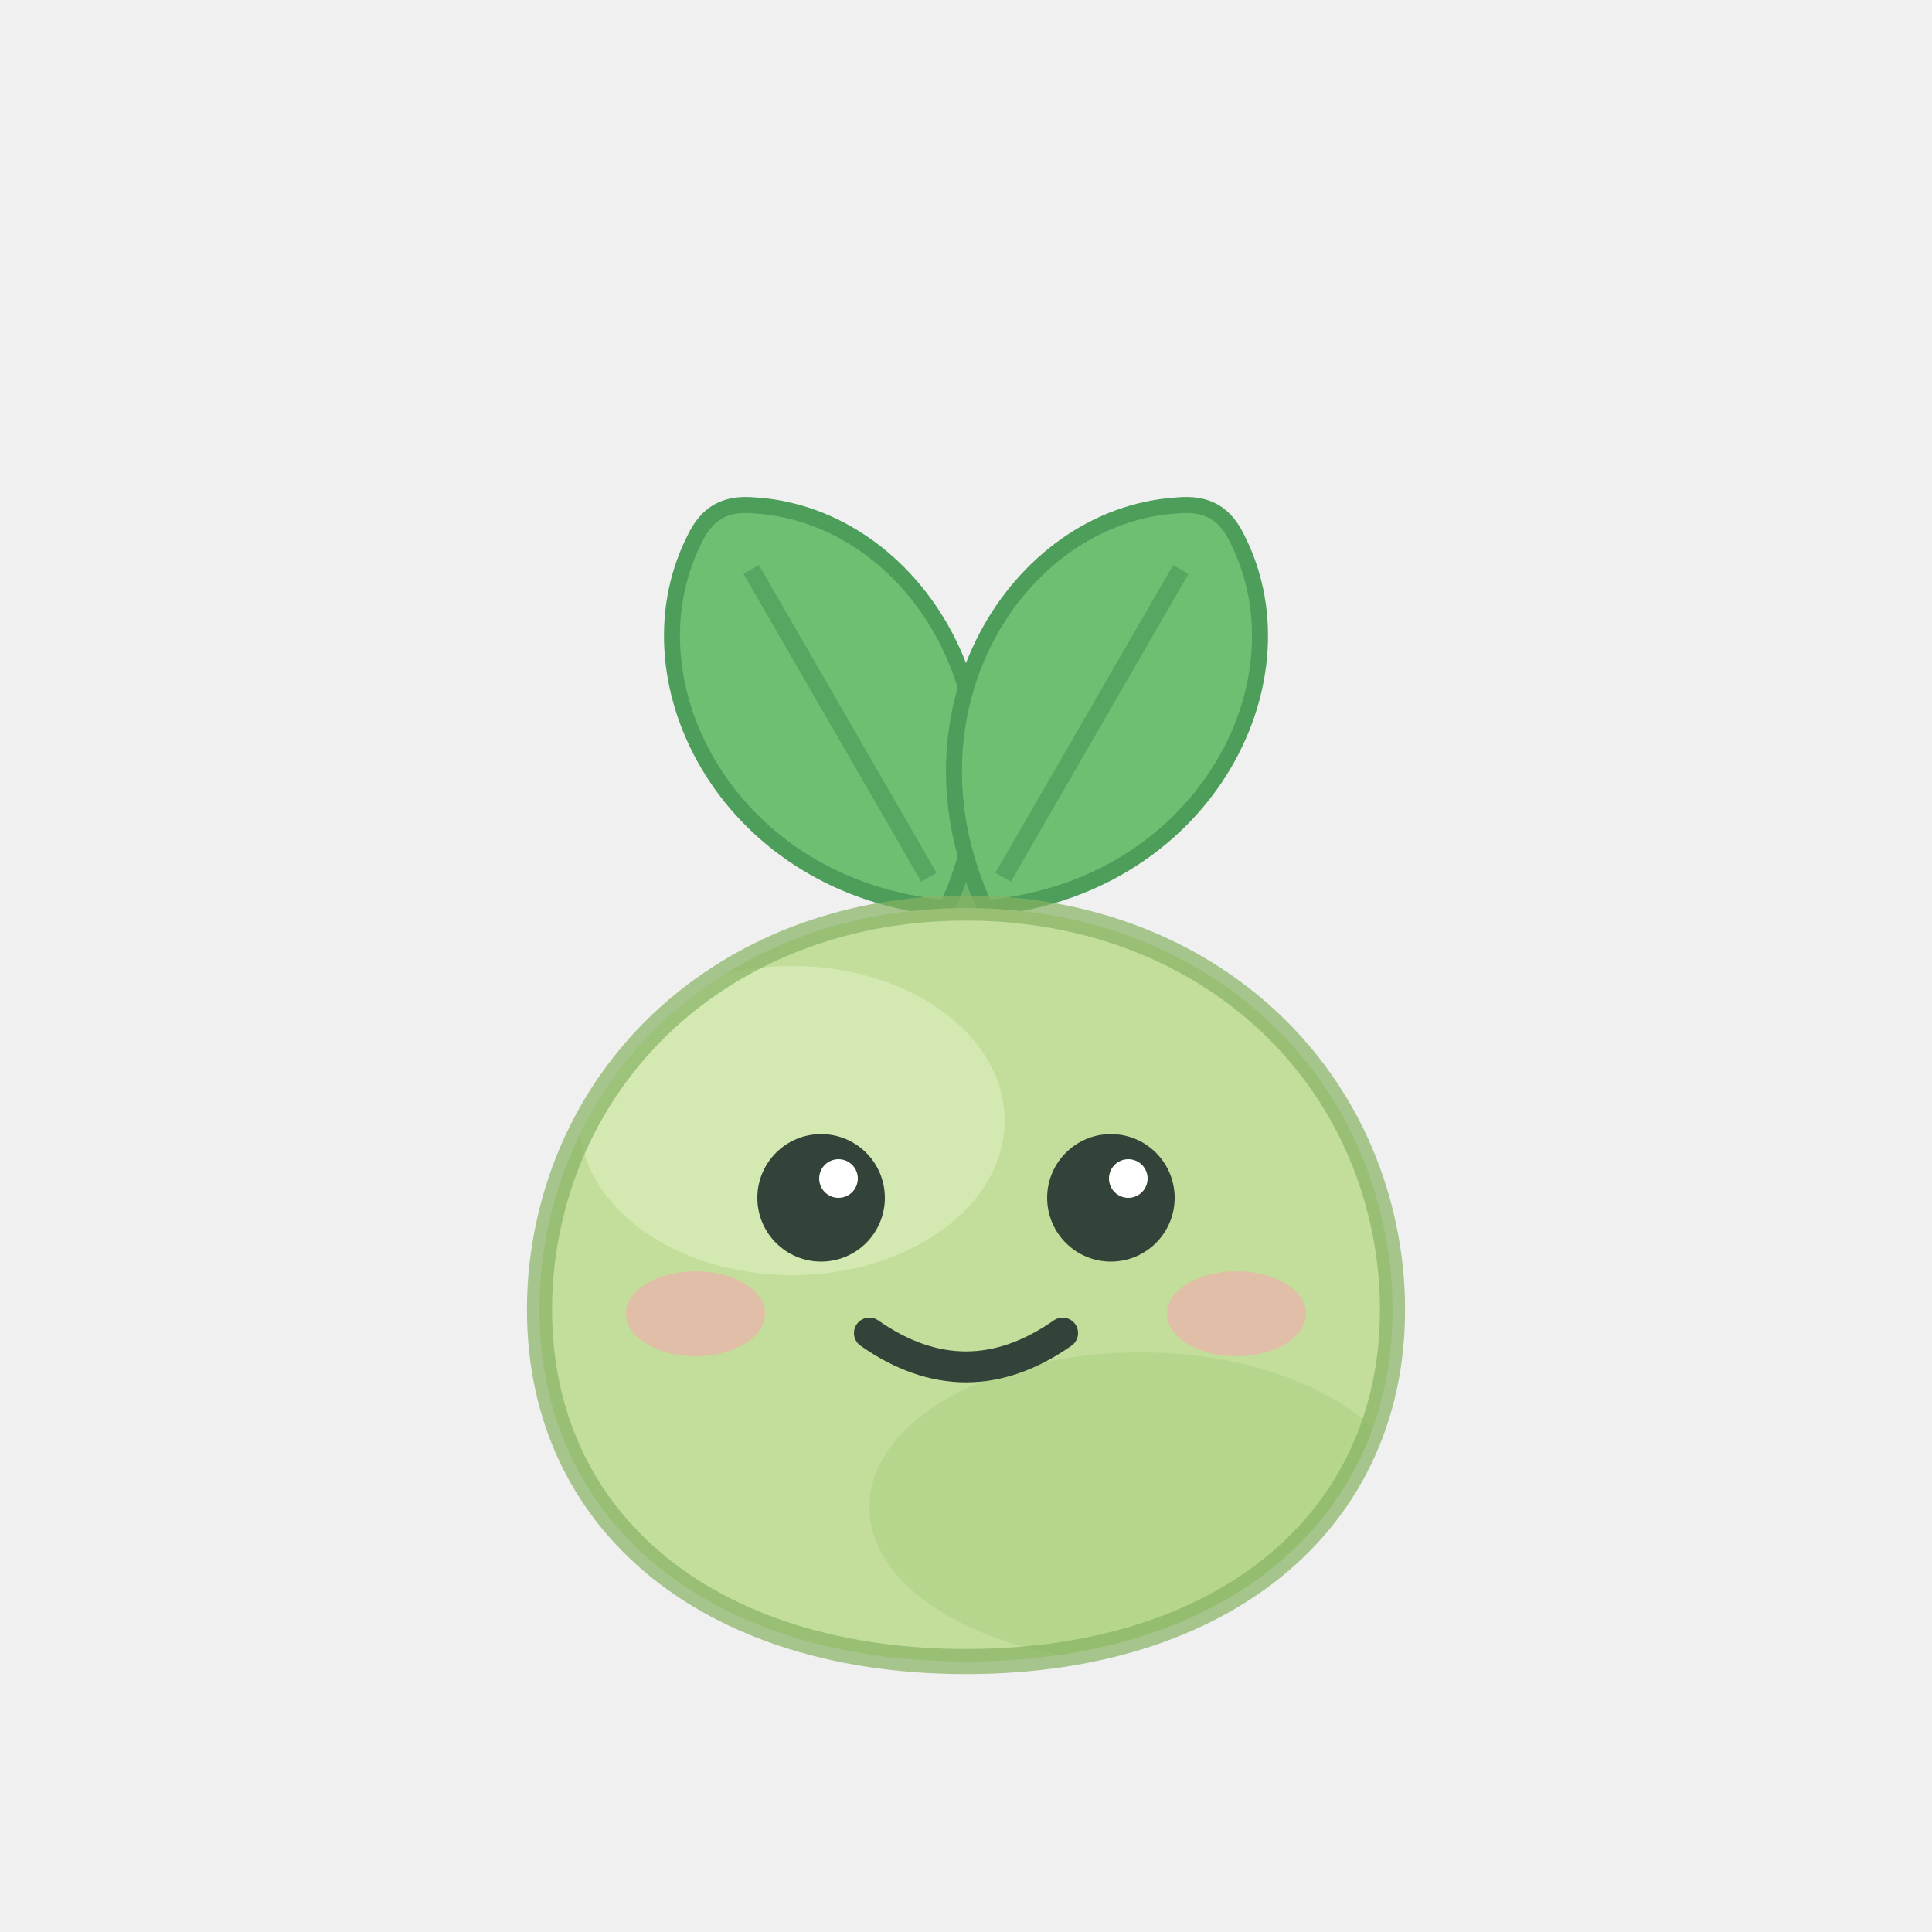
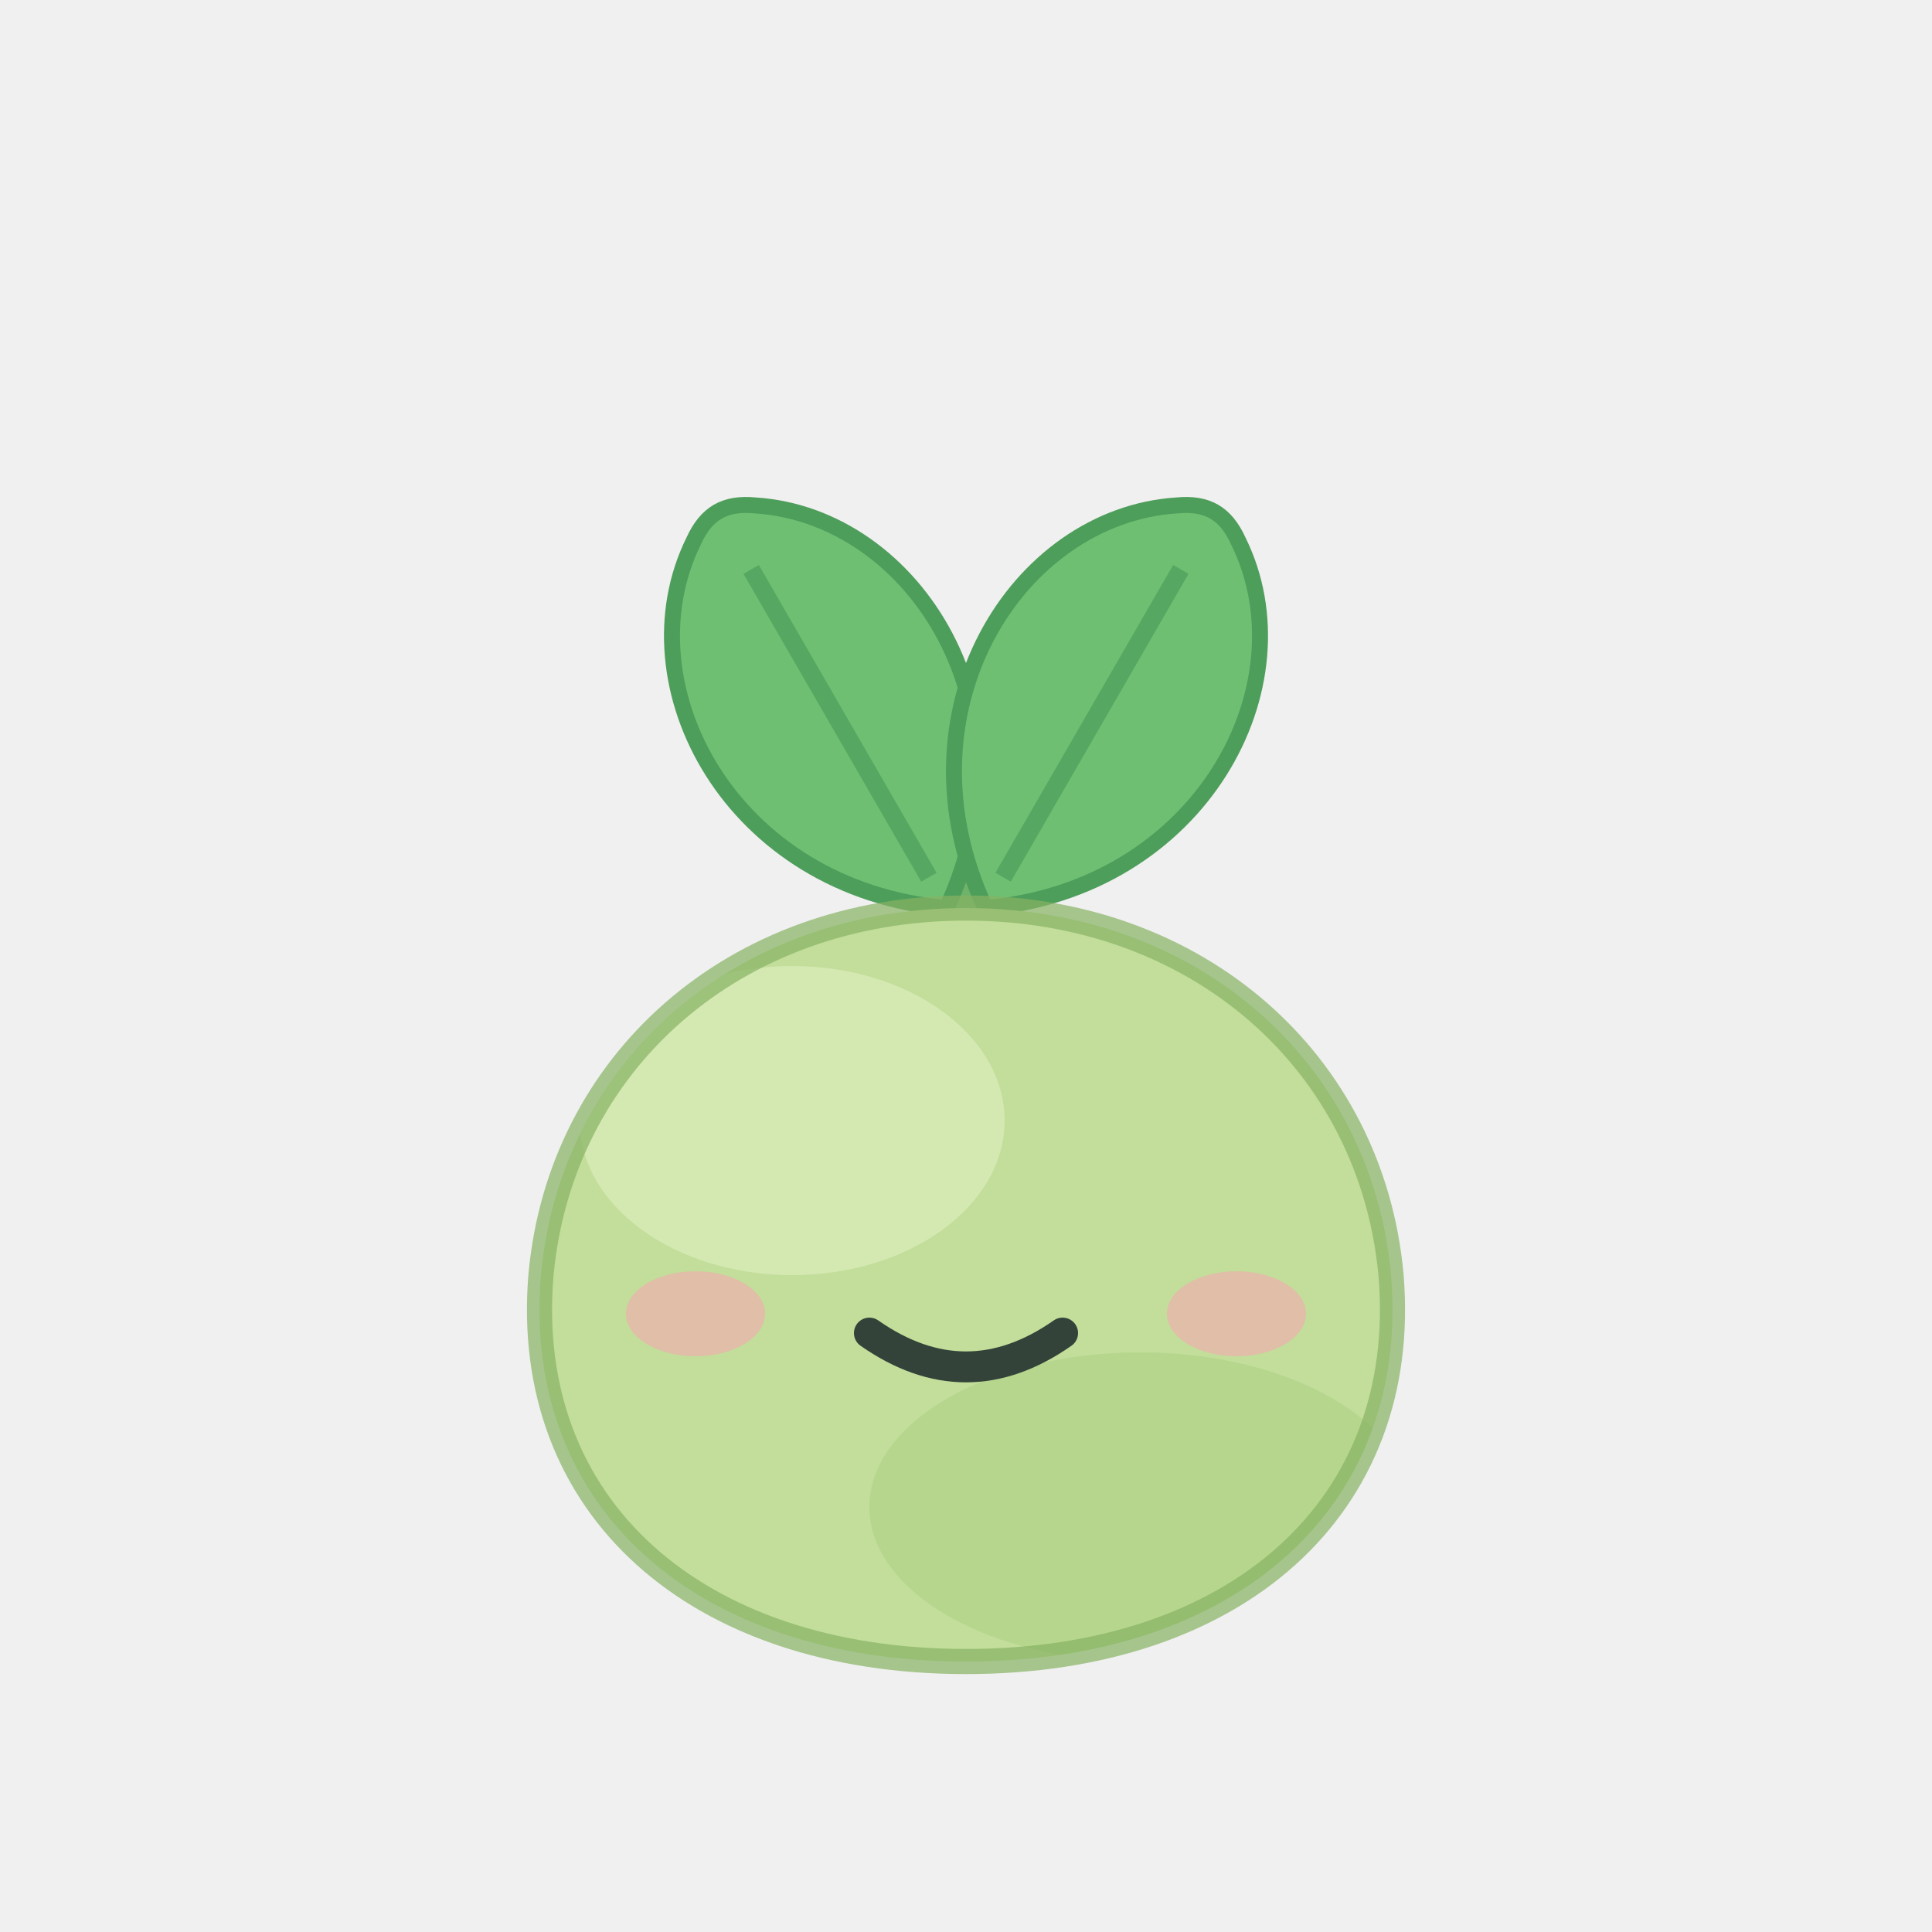
<svg xmlns="http://www.w3.org/2000/svg" xmlns:xlink="http://www.w3.org/1999/xlink" viewBox="0 0 100 100">
  <defs>
    <g id="m3">
      <path d="M0,0 C-10,-7 -9.5,-20 -2,-25 C-.6,-26 .6,-26 2,-25 C9.5,-20 10,-7 0,0 Z" fill="#6fbf73" stroke="#4e9e5b" stroke-width=".9" />
      <path d="M0,-2 L0,-22" stroke="#3e8f50" stroke-width="1" opacity=".5" fill="none" />
    </g>
    <clipPath id="c3">
      <path d="M50,47 C62,47 71,55 72,66 C73,78 64,86 50,86 C36,86 27,78 28,66 C29,55 38,47 50,47 Z" />
    </clipPath>
  </defs>
  <path d="M50,53 L50,45" stroke="#6fb36a" stroke-width="2.6" stroke-linecap="round" />
  <use xlink:href="#m3" transform="translate(49,47) rotate(-30) scale(.92)" />
  <use xlink:href="#m3" transform="translate(51,47) rotate(30) scale(.92)" />
  <path d="M50,47 C62,47 71,55 72,66 C73,78 64,86 50,86 C36,86 27,78 28,66 C29,55 38,47 50,47 Z" fill="#c2de9a" />
  <g clip-path="url(#c3)">
    <ellipse cx="41" cy="58" rx="11" ry="8" fill="#dcedba" opacity=".7" />
    <ellipse cx="59" cy="78" rx="14" ry="8" fill="#a6cc7e" opacity=".45" />
  </g>
  <path d="M50,47 C62,47 71,55 72,66 C73,78 64,86 50,86 C36,86 27,78 28,66 C29,55 38,47 50,47 Z" fill="none" stroke="#86b262" stroke-width="1.3" opacity=".7" />
-   <circle cx="42.5" cy="62" r="3.3" fill="#34433a" />
-   <circle cx="43.4" cy="61" r="1" fill="#fff" />
-   <circle cx="57.5" cy="62" r="3.3" fill="#34433a" />
-   <circle cx="58.4" cy="61" r="1" fill="#fff" />
  <path d="M45,69 q5,3.5 10,0" fill="none" stroke="#34433a" stroke-width="1.6" stroke-linecap="round" />
  <ellipse cx="36" cy="68" rx="3.6" ry="2.2" fill="#f4a9b0" opacity=".6" />
  <ellipse cx="64" cy="68" rx="3.6" ry="2.2" fill="#f4a9b0" opacity=".6" />
</svg>
